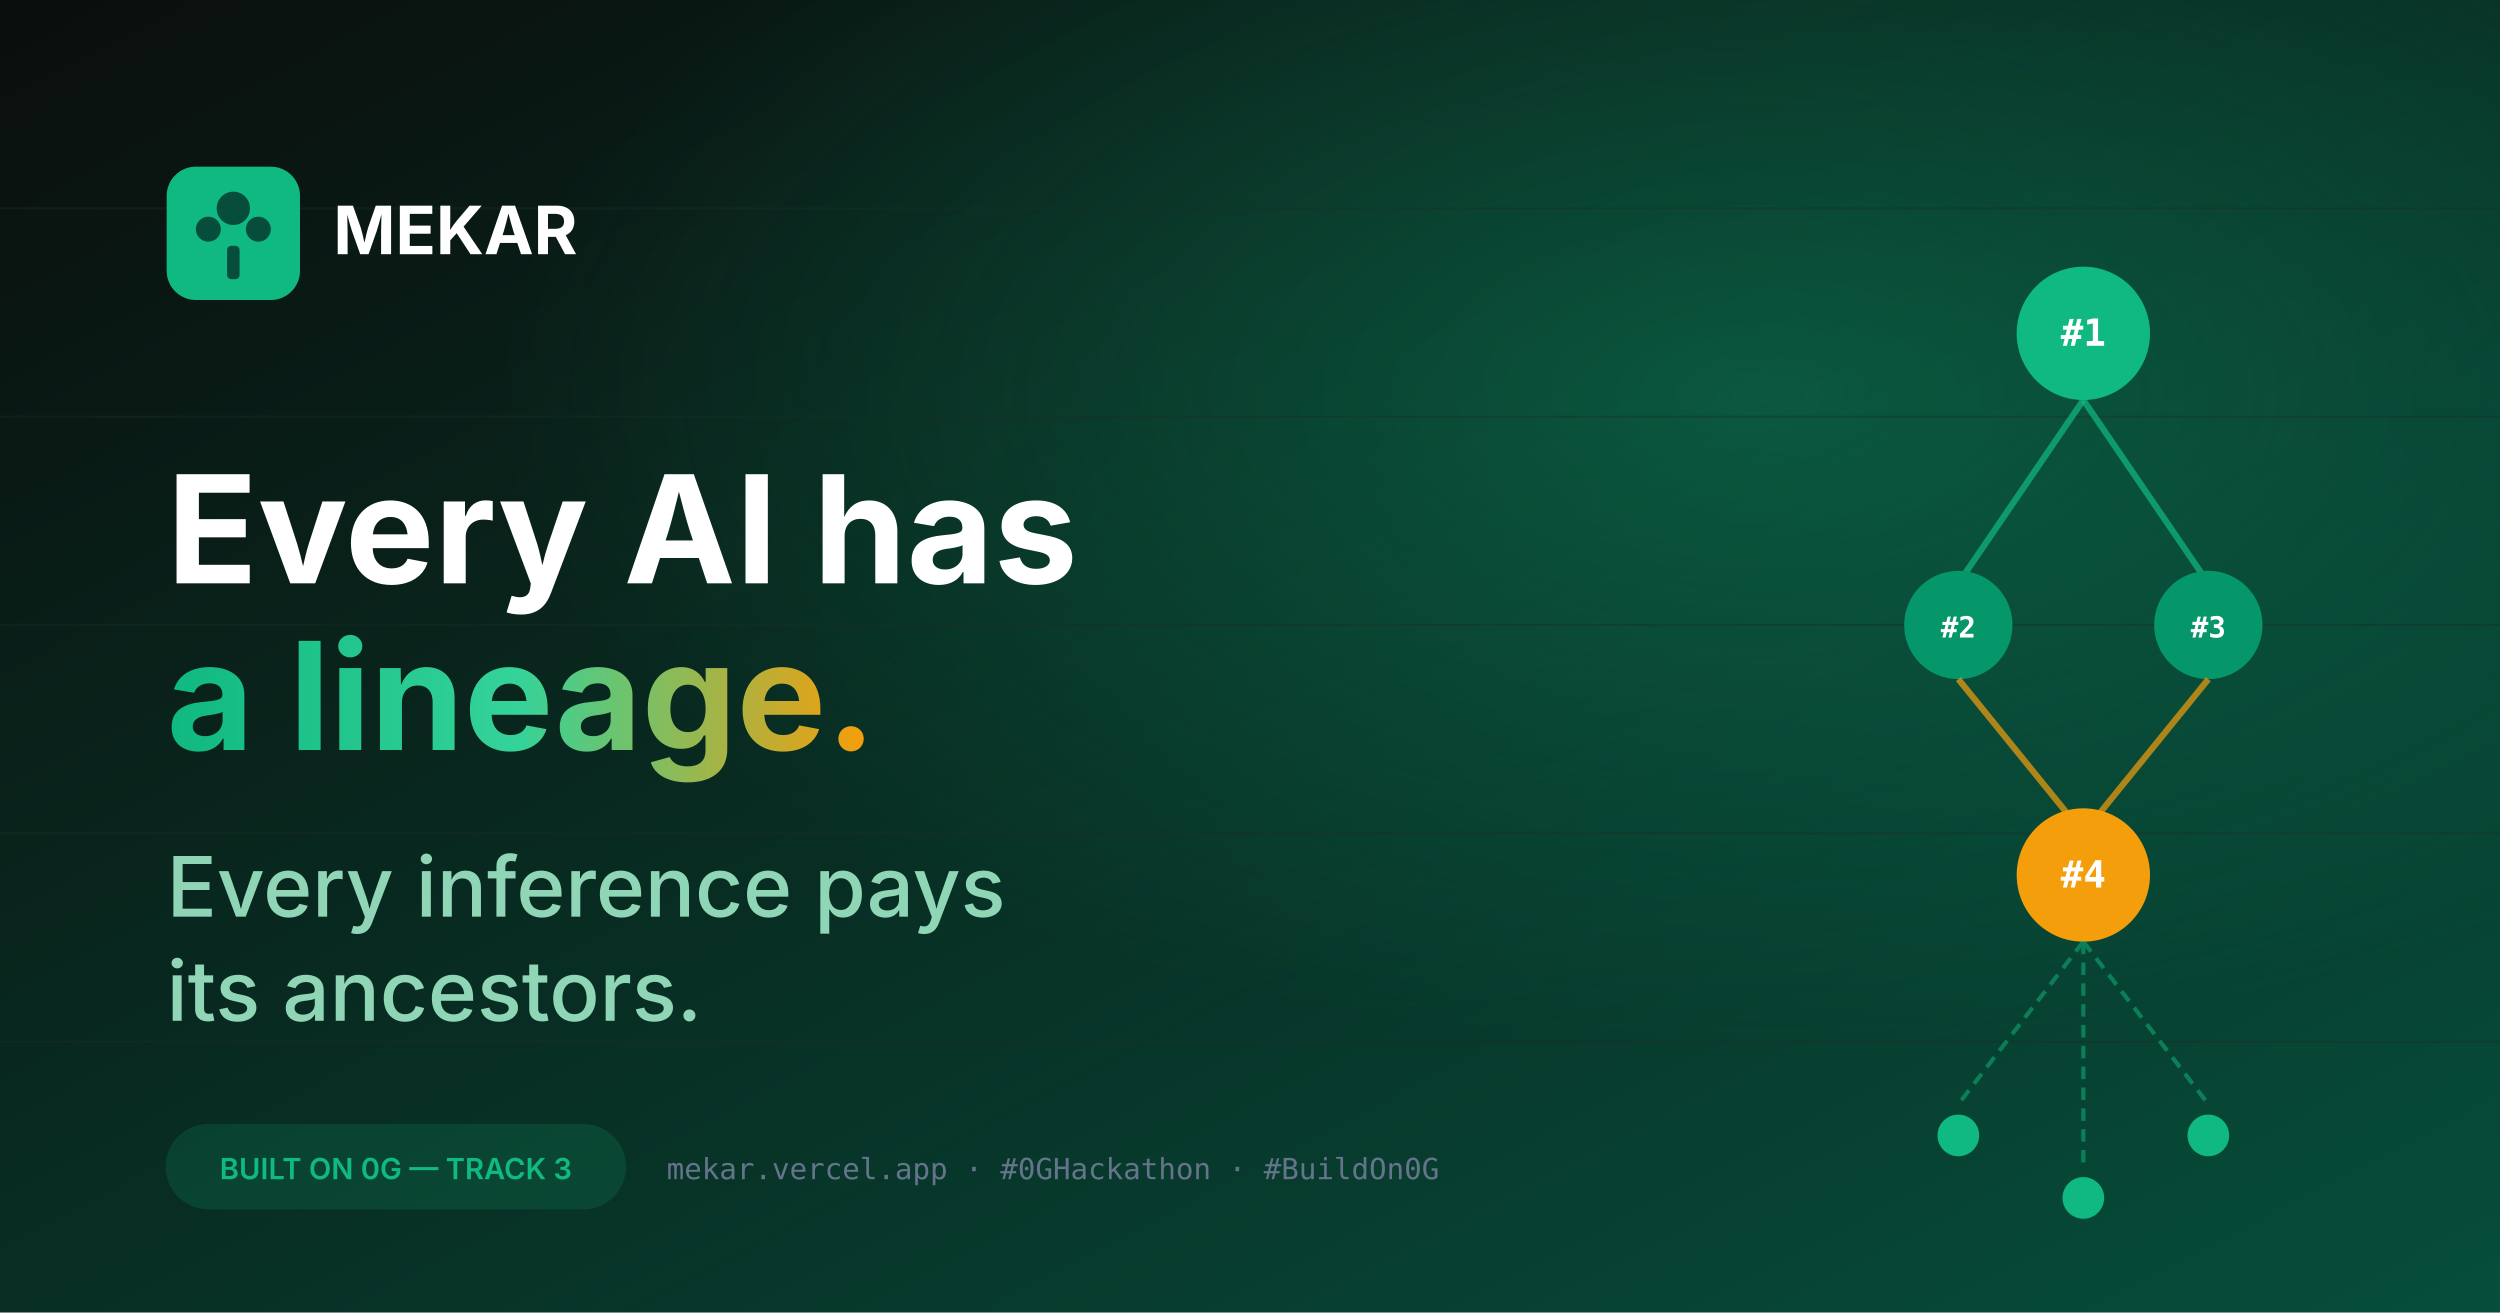
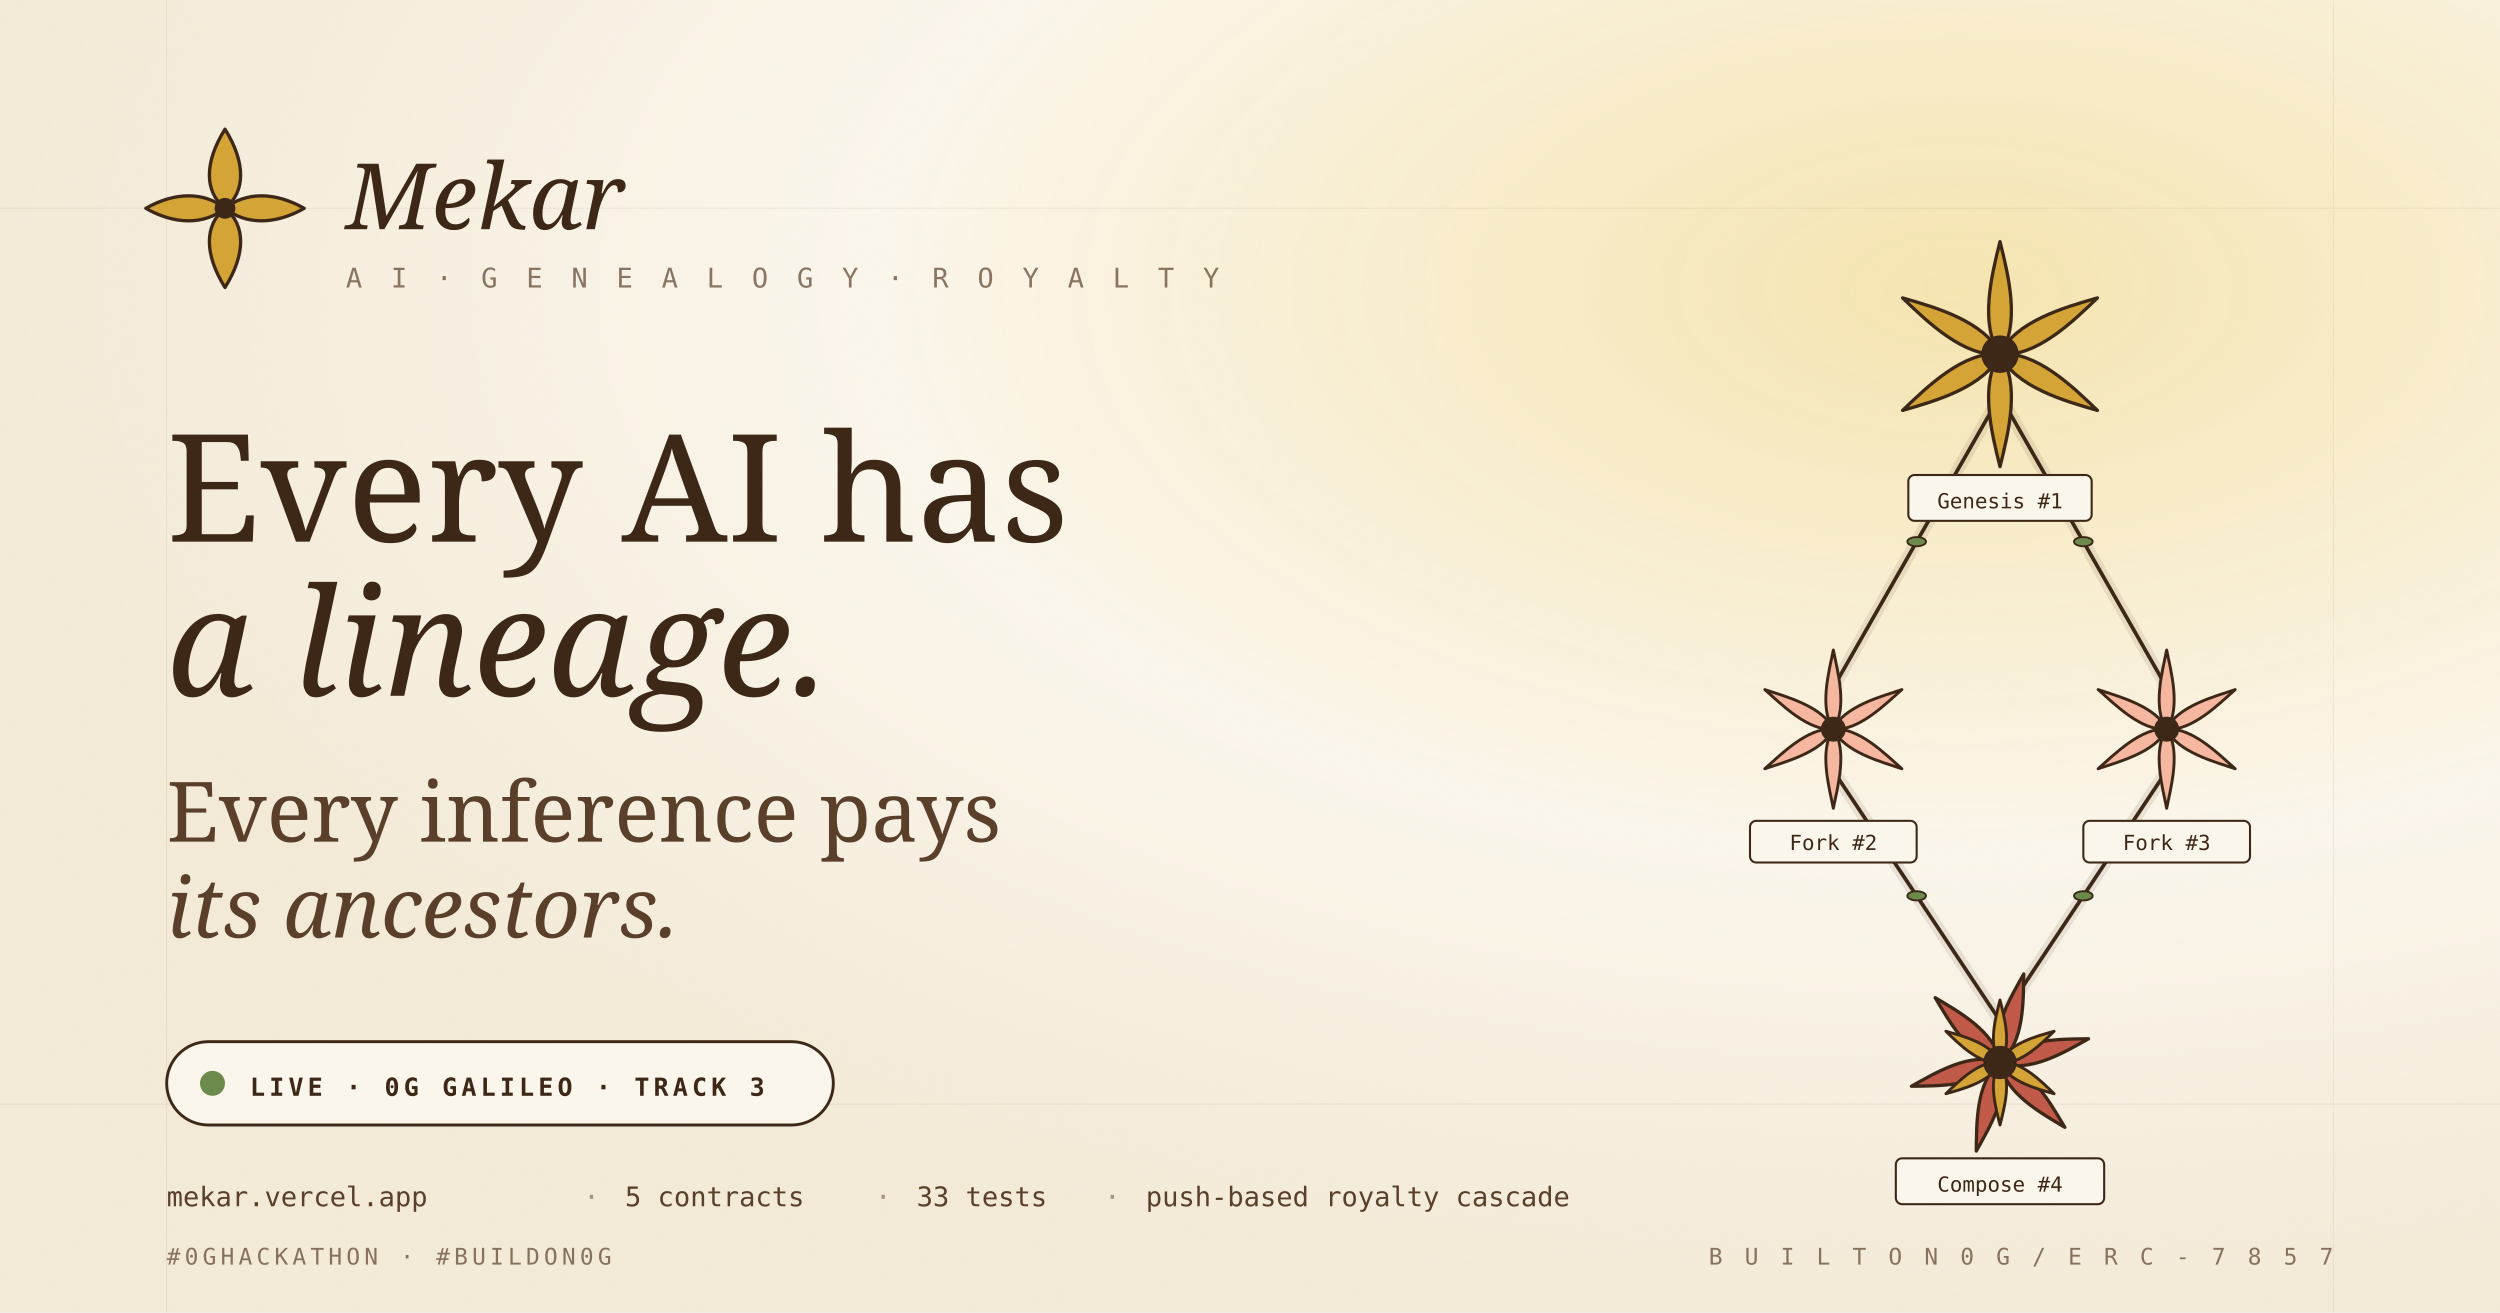
- <svg xmlns="http://www.w3.org/2000/svg" viewBox="0 0 1200 630" fill="none">
+ <svg xmlns="http://www.w3.org/2000/svg" viewBox="0 0 1200 630" width="1200" height="630" role="img" aria-label="Mekar — Spotify-style royalty for AI agents on 0G">
  <defs>
-     <linearGradient id="bg" x1="0" y1="0" x2="1" y2="1">
-       <stop offset="0%" stop-color="#0a0e0c" />
-       <stop offset="100%" stop-color="#064e3b" />
+     <radialGradient id="warm" cx="0.78" cy="0.22" r="0.78">
+       <stop offset="0%" stop-color="#f6e4ad" stop-opacity="0.95" />
+       <stop offset="55%" stop-color="#fbf6ec" stop-opacity="1" />
+       <stop offset="100%" stop-color="#f3ead7" stop-opacity="1" />
+     </radialGradient>
+     <linearGradient id="gold-line" x1="0" y1="0" x2="1" y2="1">
+       <stop offset="0%" stop-color="#d4a437" />
+       <stop offset="100%" stop-color="#b9882c" />
    </linearGradient>
-     <radialGradient id="glow" cx="0.7" cy="0.3" r="0.5">
-       <stop offset="0%" stop-color="#10b981" stop-opacity="0.3" />
-       <stop offset="100%" stop-color="#10b981" stop-opacity="0" />
-     </radialGradient>
-     <linearGradient id="title" x1="0" y1="0" x2="1" y2="0">
-       <stop offset="0%" stop-color="#10b981" />
-       <stop offset="50%" stop-color="#34d399" />
-       <stop offset="100%" stop-color="#f59e0b" />
-     </linearGradient>
+     <filter id="paper" x="-2%" y="-2%" width="104%" height="104%">
+       <feTurbulence type="fractalNoise" baseFrequency="0.85" numOctaves="2" seed="3" />
+       <feColorMatrix values="0 0 0 0 0.86  0 0 0 0 0.78  0 0 0 0 0.62  0 0 0 0.08 0" />
+       <feComposite in2="SourceGraphic" operator="in" />
+     </filter>
  </defs>
-   <rect width="1200" height="630" fill="url(#bg)" />
-   <rect width="1200" height="630" fill="url(#glow)" />
-   <g stroke="#1a2e25" stroke-width="1" opacity="0.4">
+   <rect width="1200" height="630" fill="url(#warm)" />
+   <rect width="1200" height="630" fill="#fbf6ec" filter="url(#paper)" opacity="0.6" />
+   <g stroke="#3d2817" stroke-width="0.6" opacity="0.06">
    <line x1="0" y1="100" x2="1200" y2="100" />
-     <line x1="0" y1="200" x2="1200" y2="200" />
-     <line x1="0" y1="300" x2="1200" y2="300" />
-     <line x1="0" y1="400" x2="1200" y2="400" />
-     <line x1="0" y1="500" x2="1200" y2="500" />
-   </g>
-   <g transform="translate(880, 80)">
-     <circle cx="120" cy="80" r="32" fill="#10b981" />
-     <text x="120" y="86" text-anchor="middle" fill="white" font-family="monospace" font-size="18" font-weight="bold">#1</text>
-     <line x1="120" y1="112" x2="60" y2="200" stroke="#10b981" stroke-width="3" opacity="0.7" />
-     <line x1="120" y1="112" x2="180" y2="200" stroke="#10b981" stroke-width="3" opacity="0.7" />
-     <circle cx="60" cy="220" r="26" fill="#059669" />
-     <text x="60" y="226" text-anchor="middle" fill="white" font-family="monospace" font-size="14" font-weight="bold">#2</text>
-     <circle cx="180" cy="220" r="26" fill="#059669" />
-     <text x="180" y="226" text-anchor="middle" fill="white" font-family="monospace" font-size="14" font-weight="bold">#3</text>
-     <line x1="60" y1="246" x2="120" y2="320" stroke="#f59e0b" stroke-width="3" opacity="0.7" />
-     <line x1="180" y1="246" x2="120" y2="320" stroke="#f59e0b" stroke-width="3" opacity="0.7" />
-     <circle cx="120" cy="340" r="32" fill="#f59e0b" />
-     <text x="120" y="346" text-anchor="middle" fill="white" font-family="monospace" font-size="18" font-weight="bold">#4</text>
-     <g opacity="0.5">
-       <line x1="120" y1="372" x2="60" y2="450" stroke="#10b981" stroke-width="2" stroke-dasharray="6 4" />
-       <line x1="120" y1="372" x2="180" y2="450" stroke="#10b981" stroke-width="2" stroke-dasharray="6 4" />
-       <line x1="120" y1="372" x2="120" y2="480" stroke="#10b981" stroke-width="2" stroke-dasharray="6 4" />
-     </g>
-     <g fill="#10b981">
-       <circle cx="60" cy="465" r="10" />
-       <circle cx="180" cy="465" r="10" />
-       <circle cx="120" cy="495" r="10" />
-     </g>
-   </g>
-   <g transform="translate(80, 80)">
-     <rect x="0" y="0" width="64" height="64" rx="14" fill="#10b981" />
+     <line x1="0" y1="530" x2="1200" y2="530" />
+     <line x1="80" y1="0" x2="80" y2="630" />
+     <line x1="1120" y1="0" x2="1120" y2="630" />
+   </g>
+   <g transform="translate(80, 100)">
    <g transform="translate(0, 0)">
-       <rect x="29" y="38" width="6" height="16" rx="2" fill="#064e3b" />
-       <circle cx="32" cy="20" r="8" fill="#064e3b" />
-       <circle cx="20" cy="30" r="6" fill="#064e3b" />
-       <circle cx="44" cy="30" r="6" fill="#064e3b" />
-     </g>
-     <text x="80" y="42" font-family="system-ui, -apple-system, sans-serif" font-size="32" font-weight="bold" fill="white">MEKAR</text>
-   </g>
-   <text x="80" y="280" font-family="system-ui, -apple-system, sans-serif" font-size="72" font-weight="bold" fill="white">
-     Every AI has
-   </text>
-   <text x="80" y="360" font-family="system-ui, -apple-system, sans-serif" font-size="72" font-weight="bold" fill="url(#title)">
-     a lineage.
-   </text>
-   <text x="80" y="440" font-family="system-ui, -apple-system, sans-serif" font-size="40" font-weight="500" fill="#a7f3d0" opacity="0.85">
-     Every inference pays
-   </text>
-   <text x="80" y="490" font-family="system-ui, -apple-system, sans-serif" font-size="40" font-weight="500" fill="#a7f3d0" opacity="0.85">
-     its ancestors.
-   </text>
-   <g transform="translate(80, 540)">
-     <rect x="0" y="0" width="220" height="40" rx="20" fill="#10b981" opacity="0.15" stroke="#10b981" stroke-width="1" />
-     <text x="110" y="26" text-anchor="middle" font-family="system-ui, -apple-system, sans-serif" font-size="14" font-weight="600" fill="#10b981">
-       BUILT ON 0G — TRACK 3
-     </text>
-   </g>
-   <text x="320" y="566" font-family="monospace" font-size="14" fill="#64748b">
-     mekar.vercel.app · #0GHackathon · #BuildOn0G
-   </text>
+       <g stroke="#3d2817" stroke-width="1.6" fill="#d4a437" stroke-linejoin="round">
+         <path d="M 28 0 C 18 -8, 18 -22, 28 -38 C 38 -22, 38 -8, 28 0 Z" />
+         <path d="M 28 0 C 38 -8, 52 -8, 66 0 C 52 8, 38 8, 28 0 Z" />
+         <path d="M 28 0 C 38 8, 38 22, 28 38 C 18 22, 18 8, 28 0 Z" />
+         <path d="M 28 0 C 18 8, 4 8, -10 0 C 4 -8, 18 -8, 28 0 Z" />
+       </g>
+       <circle cx="28" cy="0" r="5" fill="#3d2817" />
+     </g>
+     <text x="86" y="10" font-family="Georgia, 'Cormorant Garamond', serif" font-style="italic" font-size="44" font-weight="500" fill="#3d2817">Mekar</text>
+     <text x="86" y="38" font-family="ui-monospace, 'JetBrains Mono', monospace" font-size="13" letter-spacing="3" fill="#5a3f2a" opacity="0.7">A I  ·  G E N E A L O G Y  ·  R O Y A L T Y</text>
+     <text x="0" y="160" font-family="Georgia, 'Cormorant Garamond', serif" font-size="72" font-weight="500" fill="#3d2817">Every AI has</text>
+     <text x="0" y="234" font-family="Georgia, 'Cormorant Garamond', serif" font-style="italic" font-size="72" font-weight="500" fill="#3d2817">a lineage.</text>
+     <text x="0" y="304" font-family="Georgia, 'Cormorant Garamond', serif" font-size="40" font-weight="400" fill="#5a3f2a">Every inference pays</text>
+     <text x="0" y="350" font-family="Georgia, 'Cormorant Garamond', serif" font-style="italic" font-size="40" font-weight="400" fill="#5a3f2a">its ancestors.</text>
+     <g transform="translate(0, 400)">
+       <rect x="0" y="0" width="320" height="40" rx="20" fill="#fbf6ec" stroke="#3d2817" stroke-width="1.4" />
+       <circle cx="22" cy="20" r="6" fill="#6b8a4b" />
+       <text x="40" y="26" font-family="ui-monospace, 'JetBrains Mono', monospace" font-size="12" letter-spacing="2" fill="#3d2817" font-weight="600">LIVE · 0G GALILEO · TRACK 3</text>
+     </g>
+   </g>
+   <g transform="translate(820, 90)">
+     <g stroke="#3d2817" stroke-linecap="round">
+       <line x1="140" y1="100" x2="60" y2="240" stroke-width="6" opacity="0.10" />
+       <line x1="140" y1="100" x2="60" y2="240" stroke-width="1.8" />
+       <line x1="140" y1="100" x2="220" y2="240" stroke-width="6" opacity="0.10" />
+       <line x1="140" y1="100" x2="220" y2="240" stroke-width="1.8" />
+       <line x1="60" y1="280" x2="140" y2="400" stroke-width="6" opacity="0.10" />
+       <line x1="60" y1="280" x2="140" y2="400" stroke-width="1.8" />
+       <line x1="220" y1="280" x2="140" y2="400" stroke-width="6" opacity="0.10" />
+       <line x1="220" y1="280" x2="140" y2="400" stroke-width="1.8" />
+     </g>
+     <g fill="#6b8a4b" stroke="#3d2817" stroke-width="0.9">
+       <ellipse cx="100" cy="170" rx="4.5" ry="2.2" />
+       <ellipse cx="180" cy="170" rx="4.5" ry="2.2" />
+       <ellipse cx="100" cy="340" rx="4.5" ry="2.2" />
+       <ellipse cx="180" cy="340" rx="4.5" ry="2.2" />
+     </g>
+     <g transform="translate(140, 80)">
+       <g stroke="#3d2817" stroke-width="1.6" fill="#d4a437" stroke-linejoin="round">
+         <g transform="rotate(0)">
+           <path d="M 0 0 C -10 -14, -4 -38, 0 -54 C 4 -38, 10 -14, 0 0 Z" />
+         </g>
+         <g transform="rotate(60)">
+           <path d="M 0 0 C -10 -14, -4 -38, 0 -54 C 4 -38, 10 -14, 0 0 Z" />
+         </g>
+         <g transform="rotate(120)">
+           <path d="M 0 0 C -10 -14, -4 -38, 0 -54 C 4 -38, 10 -14, 0 0 Z" />
+         </g>
+         <g transform="rotate(180)">
+           <path d="M 0 0 C -10 -14, -4 -38, 0 -54 C 4 -38, 10 -14, 0 0 Z" />
+         </g>
+         <g transform="rotate(240)">
+           <path d="M 0 0 C -10 -14, -4 -38, 0 -54 C 4 -38, 10 -14, 0 0 Z" />
+         </g>
+         <g transform="rotate(300)">
+           <path d="M 0 0 C -10 -14, -4 -38, 0 -54 C 4 -38, 10 -14, 0 0 Z" />
+         </g>
+       </g>
+       <circle r="9" fill="#3d2817" />
+       <rect x="-44" y="58" width="88" height="22" rx="3" fill="#fbf6ec" stroke="#3d2817" stroke-width="1" />
+       <text x="0" y="74" text-anchor="middle" font-family="ui-monospace, 'JetBrains Mono', monospace" font-size="10" fill="#3d2817">Genesis #1</text>
+     </g>
+     <g transform="translate(60, 260)">
+       <g stroke="#3d2817" stroke-width="1.4" fill="#f5b7a0" stroke-linejoin="round">
+         <g transform="rotate(0)">
+           <path d="M 0 0 C -7 -10, -2 -28, 0 -38 C 2 -28, 7 -10, 0 0 Z" />
+         </g>
+         <g transform="rotate(60)">
+           <path d="M 0 0 C -7 -10, -2 -28, 0 -38 C 2 -28, 7 -10, 0 0 Z" />
+         </g>
+         <g transform="rotate(120)">
+           <path d="M 0 0 C -7 -10, -2 -28, 0 -38 C 2 -28, 7 -10, 0 0 Z" />
+         </g>
+         <g transform="rotate(180)">
+           <path d="M 0 0 C -7 -10, -2 -28, 0 -38 C 2 -28, 7 -10, 0 0 Z" />
+         </g>
+         <g transform="rotate(240)">
+           <path d="M 0 0 C -7 -10, -2 -28, 0 -38 C 2 -28, 7 -10, 0 0 Z" />
+         </g>
+         <g transform="rotate(300)">
+           <path d="M 0 0 C -7 -10, -2 -28, 0 -38 C 2 -28, 7 -10, 0 0 Z" />
+         </g>
+       </g>
+       <circle r="6" fill="#3d2817" />
+       <rect x="-40" y="44" width="80" height="20" rx="3" fill="#fbf6ec" stroke="#3d2817" stroke-width="1" />
+       <text x="0" y="58" text-anchor="middle" font-family="ui-monospace, 'JetBrains Mono', monospace" font-size="10" fill="#3d2817">Fork #2</text>
+     </g>
+     <g transform="translate(220, 260)">
+       <g stroke="#3d2817" stroke-width="1.4" fill="#f5b7a0" stroke-linejoin="round">
+         <g transform="rotate(0)">
+           <path d="M 0 0 C -7 -10, -2 -28, 0 -38 C 2 -28, 7 -10, 0 0 Z" />
+         </g>
+         <g transform="rotate(60)">
+           <path d="M 0 0 C -7 -10, -2 -28, 0 -38 C 2 -28, 7 -10, 0 0 Z" />
+         </g>
+         <g transform="rotate(120)">
+           <path d="M 0 0 C -7 -10, -2 -28, 0 -38 C 2 -28, 7 -10, 0 0 Z" />
+         </g>
+         <g transform="rotate(180)">
+           <path d="M 0 0 C -7 -10, -2 -28, 0 -38 C 2 -28, 7 -10, 0 0 Z" />
+         </g>
+         <g transform="rotate(240)">
+           <path d="M 0 0 C -7 -10, -2 -28, 0 -38 C 2 -28, 7 -10, 0 0 Z" />
+         </g>
+         <g transform="rotate(300)">
+           <path d="M 0 0 C -7 -10, -2 -28, 0 -38 C 2 -28, 7 -10, 0 0 Z" />
+         </g>
+       </g>
+       <circle r="6" fill="#3d2817" />
+       <rect x="-40" y="44" width="80" height="20" rx="3" fill="#fbf6ec" stroke="#3d2817" stroke-width="1" />
+       <text x="0" y="58" text-anchor="middle" font-family="ui-monospace, 'JetBrains Mono', monospace" font-size="10" fill="#3d2817">Fork #3</text>
+     </g>
+     <g transform="translate(140, 420)">
+       <g stroke="#3d2817" stroke-width="1.6" fill="#c25a4a" stroke-linejoin="round">
+         <g transform="rotate(15)">
+           <path d="M 0 0 C -9 -12, -3 -32, 0 -44 C 3 -32, 9 -12, 0 0 Z" />
+         </g>
+         <g transform="rotate(75)">
+           <path d="M 0 0 C -9 -12, -3 -32, 0 -44 C 3 -32, 9 -12, 0 0 Z" />
+         </g>
+         <g transform="rotate(135)">
+           <path d="M 0 0 C -9 -12, -3 -32, 0 -44 C 3 -32, 9 -12, 0 0 Z" />
+         </g>
+         <g transform="rotate(195)">
+           <path d="M 0 0 C -9 -12, -3 -32, 0 -44 C 3 -32, 9 -12, 0 0 Z" />
+         </g>
+         <g transform="rotate(255)">
+           <path d="M 0 0 C -9 -12, -3 -32, 0 -44 C 3 -32, 9 -12, 0 0 Z" />
+         </g>
+         <g transform="rotate(315)">
+           <path d="M 0 0 C -9 -12, -3 -32, 0 -44 C 3 -32, 9 -12, 0 0 Z" />
+         </g>
+       </g>
+       <g stroke="#3d2817" stroke-width="1.4" fill="#d4a437" stroke-linejoin="round">
+         <g transform="rotate(0)">
+           <path d="M 0 0 C -6 -8, -2 -22, 0 -30 C 2 -22, 6 -8, 0 0 Z" />
+         </g>
+         <g transform="rotate(60)">
+           <path d="M 0 0 C -6 -8, -2 -22, 0 -30 C 2 -22, 6 -8, 0 0 Z" />
+         </g>
+         <g transform="rotate(120)">
+           <path d="M 0 0 C -6 -8, -2 -22, 0 -30 C 2 -22, 6 -8, 0 0 Z" />
+         </g>
+         <g transform="rotate(180)">
+           <path d="M 0 0 C -6 -8, -2 -22, 0 -30 C 2 -22, 6 -8, 0 0 Z" />
+         </g>
+         <g transform="rotate(240)">
+           <path d="M 0 0 C -6 -8, -2 -22, 0 -30 C 2 -22, 6 -8, 0 0 Z" />
+         </g>
+         <g transform="rotate(300)">
+           <path d="M 0 0 C -6 -8, -2 -22, 0 -30 C 2 -22, 6 -8, 0 0 Z" />
+         </g>
+       </g>
+       <circle r="8" fill="#3d2817" />
+       <rect x="-50" y="46" width="100" height="22" rx="3" fill="#fbf6ec" stroke="#3d2817" stroke-width="1" />
+       <text x="0" y="62" text-anchor="middle" font-family="ui-monospace, 'JetBrains Mono', monospace" font-size="10" fill="#3d2817">Compose #4</text>
+     </g>
+   </g>
+   <g transform="translate(80, 565)">
+     <text x="0" y="14" font-family="ui-monospace, 'JetBrains Mono', monospace" font-size="13" fill="#5a3f2a">mekar.vercel.app</text>
+     <text x="200" y="14" font-family="ui-monospace, 'JetBrains Mono', monospace" font-size="13" fill="#5a3f2a" opacity="0.5">·</text>
+     <text x="220" y="14" font-family="ui-monospace, 'JetBrains Mono', monospace" font-size="13" fill="#5a3f2a">5 contracts</text>
+     <text x="340" y="14" font-family="ui-monospace, 'JetBrains Mono', monospace" font-size="13" fill="#5a3f2a" opacity="0.5">·</text>
+     <text x="360" y="14" font-family="ui-monospace, 'JetBrains Mono', monospace" font-size="13" fill="#5a3f2a">33 tests</text>
+     <text x="450" y="14" font-family="ui-monospace, 'JetBrains Mono', monospace" font-size="13" fill="#5a3f2a" opacity="0.5">·</text>
+     <text x="470" y="14" font-family="ui-monospace, 'JetBrains Mono', monospace" font-size="13" fill="#5a3f2a">push-based royalty cascade</text>
+   </g>
+   <g transform="translate(80, 593)">
+     <text x="0" y="14" font-family="ui-monospace, 'JetBrains Mono', monospace" font-size="11" letter-spacing="2" fill="#5a3f2a" opacity="0.7">#0GHACKATHON  ·  #BUILDON0G</text>
+   </g>
+   <g transform="translate(1120, 593)">
+     <text x="0" y="14" text-anchor="end" font-family="ui-monospace, 'JetBrains Mono', monospace" font-size="11" letter-spacing="2" fill="#5a3f2a" opacity="0.7">B U I L T   O N   0 G   /   E R C - 7 8 5 7</text>
+   </g>
</svg>
